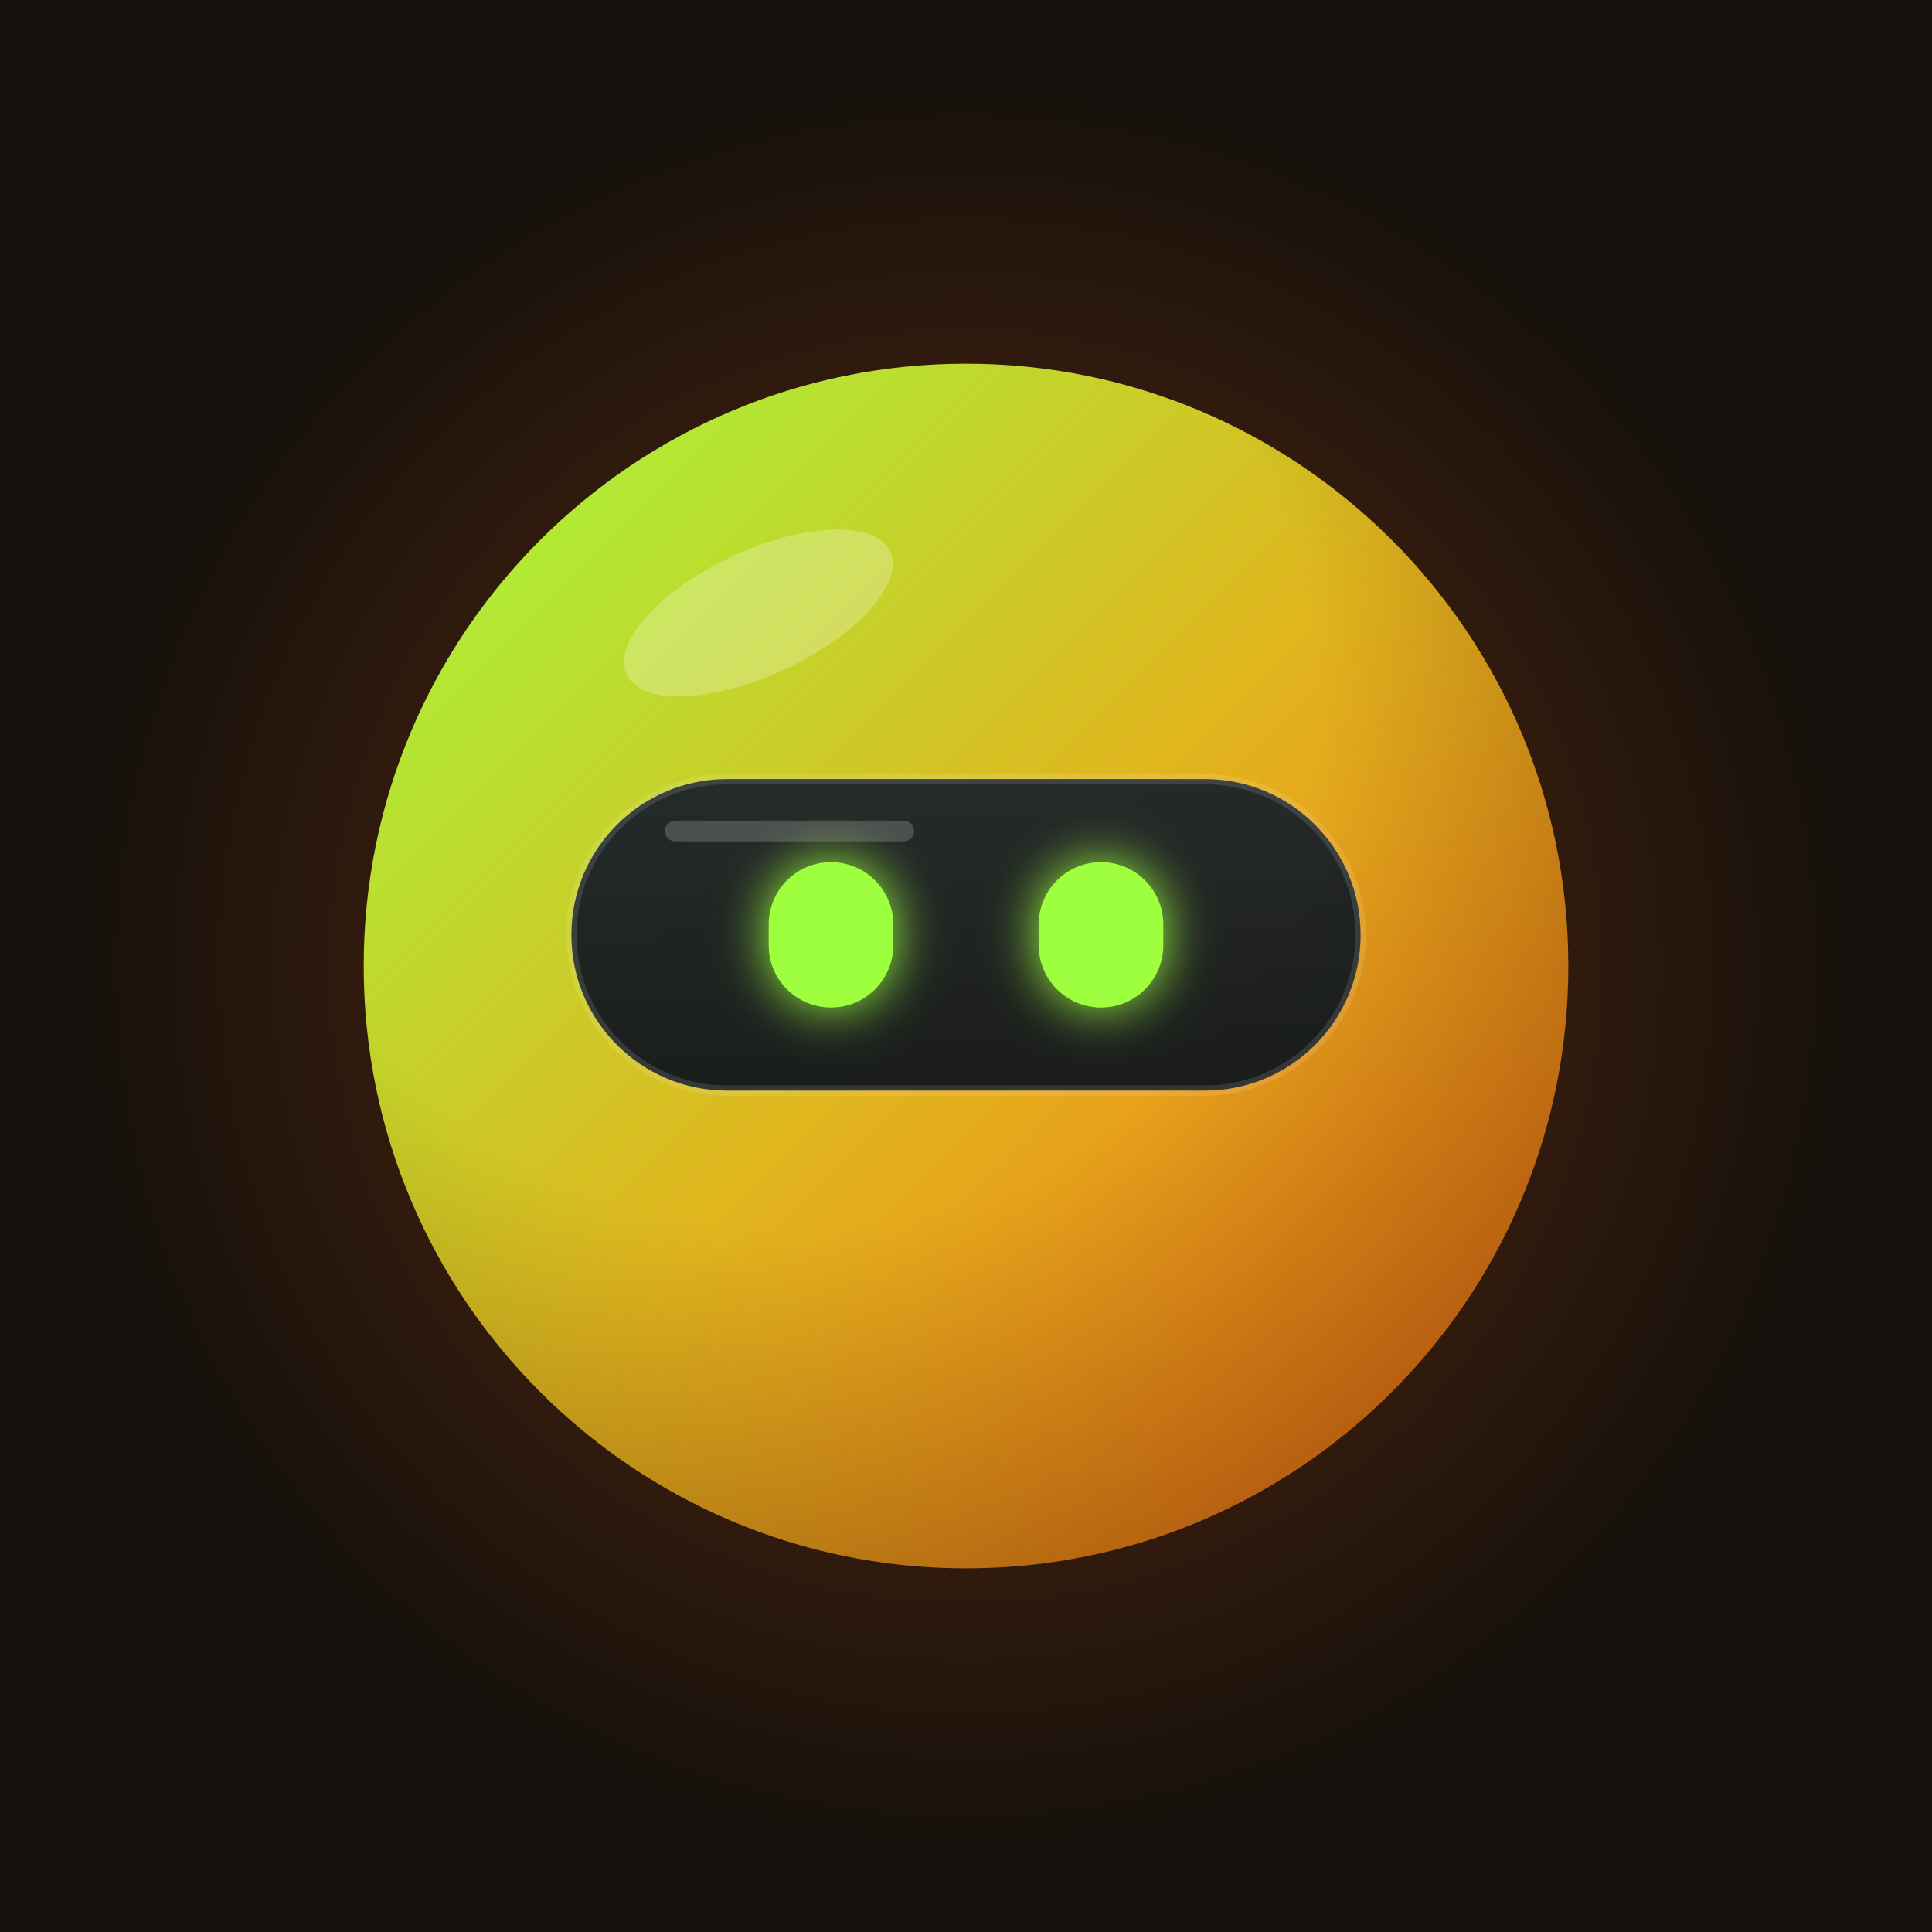
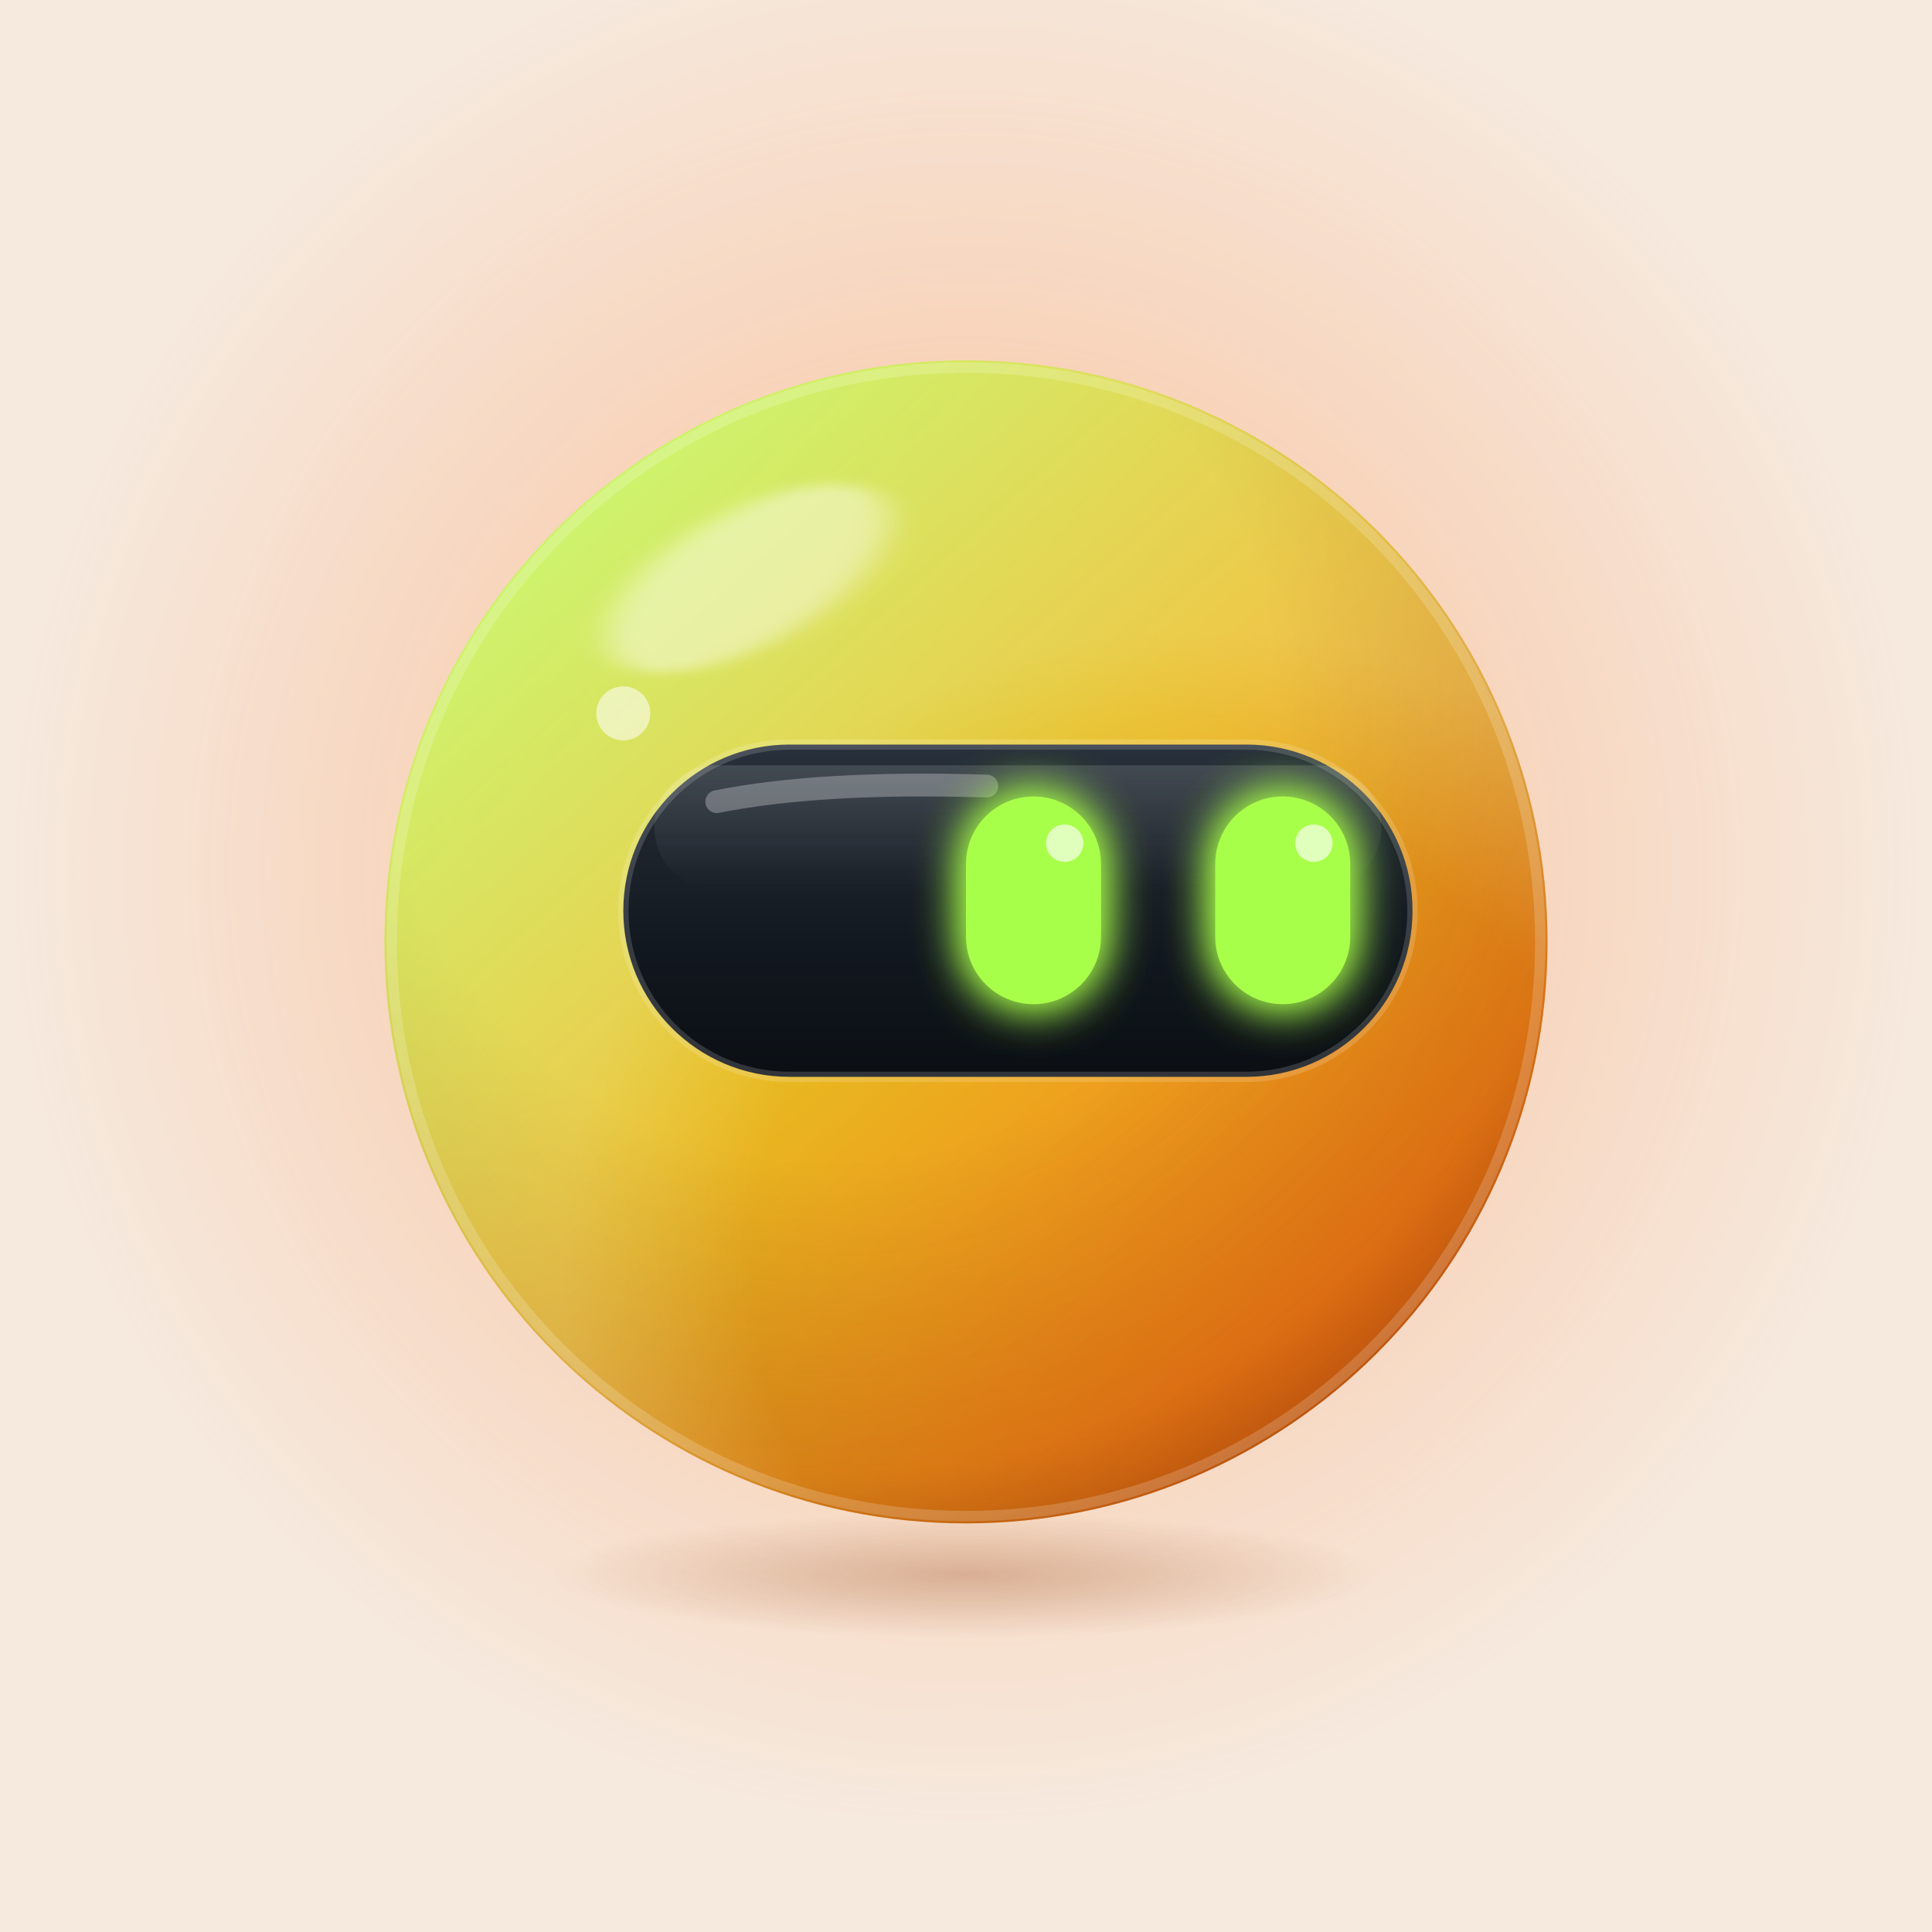
<svg xmlns="http://www.w3.org/2000/svg" viewBox="0 0 160 160">
  <defs>
-     <radialGradient id="g" cx="50%" cy="50%" r="50%">
-       <stop offset="0" stop-color="#ff6a13" stop-opacity=".35" />
-       <stop offset="1" stop-color="#ff6a13" stop-opacity="0" />
-     </radialGradient>
-     <linearGradient id="b" x1="0" y1="0" x2="1" y2="1">
-       <stop offset="0" stop-color="#9dff3c" />
-       <stop offset=".5" stop-color="#e0b51e" />
+     <linearGradient id="b" x1="0.1" y1="0.05" x2="0.9" y2="0.95">
+       <stop offset="0" stop-color="#b4ff5a" />
+       <stop offset=".45" stop-color="#e6bd22" />
      <stop offset="1" stop-color="#ff6a13" />
    </linearGradient>
-     <radialGradient id="s" cx="35%" cy="28%" r="80%">
-       <stop offset=".55" stop-color="#000" stop-opacity="0" />
-       <stop offset="1" stop-color="#000" stop-opacity=".28" />
+     <radialGradient id="shade" cx="38%" cy="30%" r="78%">
+       <stop offset=".5" stop-color="#000" stop-opacity="0" />
+       <stop offset=".85" stop-color="#5a1d00" stop-opacity=".18" />
+       <stop offset="1" stop-color="#3a1200" stop-opacity=".42" />
+     </radialGradient>
+     <radialGradient id="rim" cx="70%" cy="78%" r="55%">
+       <stop offset=".7" stop-color="#fff2c4" stop-opacity="0" />
+       <stop offset="1" stop-color="#fff2c4" stop-opacity=".25" />
    </radialGradient>
    <linearGradient id="v" x1="0" y1="0" x2="0" y2="1">
-       <stop offset="0" stop-color="#1c232b" />
-       <stop offset="1" stop-color="#10151b" />
+       <stop offset="0" stop-color="#28313b" />
+       <stop offset=".6" stop-color="#12181f" />
+       <stop offset="1" stop-color="#0b0f14" />
    </linearGradient>
+     <linearGradient id="glass" x1="0" y1="0" x2="0" y2="1">
+       <stop offset="0" stop-color="#fff" stop-opacity=".22" />
+       <stop offset="1" stop-color="#fff" stop-opacity="0" />
+     </linearGradient>
+     <radialGradient id="ground" cx="50%" cy="50%" r="50%">
+       <stop offset="0" stop-color="#8a3a08" stop-opacity=".28" />
+       <stop offset="1" stop-color="#8a3a08" stop-opacity="0" />
+     </radialGradient>
+     <radialGradient id="halo" cx="50%" cy="45%" r="50%">
+       <stop offset="0" stop-color="#ff7a28" stop-opacity=".42" />
+       <stop offset="1" stop-color="#ff7a28" stop-opacity="0" />
+     </radialGradient>
    <filter id="e" x="-80%" y="-80%" width="260%" height="260%">
-       <feGaussianBlur stdDeviation="2.5" result="b" />
+       <feGaussianBlur stdDeviation="2.2" result="b" />
      <feMerge>
+         <feMergeNode in="b" />
        <feMergeNode in="b" />
        <feMergeNode in="SourceGraphic" />
      </feMerge>
    </filter>
+     <filter id="soft" x="-20%" y="-20%" width="140%" height="140%">
+       <feGaussianBlur stdDeviation="1.2" />
+     </filter>
  </defs>
-   <rect width="160" height="160" fill="#14100c" />
-   <circle cx="80" cy="80" r="76" fill="url(#g)" />
-   <g transform="translate(80 80) scale(0.86) translate(-80 -80)">
-     <circle cx="80" cy="80" r="58" fill="url(#b)" />
-     <circle cx="80" cy="80" r="58" fill="url(#s)" />
-     <ellipse cx="60" cy="46" rx="14" ry="6" fill="#fff" opacity=".25" transform="rotate(-25 60 46)" />
-     <rect x="42" y="62" width="76" height="30" rx="15" fill="url(#v)" opacity=".95" />
-     <rect x="42" y="62" width="76" height="30" rx="15" fill="none" stroke="#fff" stroke-opacity=".12" />
-     <path d="M52 67 L74 67" stroke="#fff" stroke-opacity=".18" stroke-width="2" stroke-linecap="round" />
-     <g filter="url(#e)" fill="#9dff3c">
-       <rect x="61" y="70" width="12" height="14" rx="6" />
-       <rect x="87" y="70" width="12" height="14" rx="6" />
+   <rect width="160" height="160" fill="#f6eadf" />
+   <rect width="160" height="160" fill="url(#halo)" />
+   <g transform="translate(80 78) scale(0.86) translate(-80 -80)">
+     <ellipse cx="80" cy="141" rx="40" ry="6" fill="url(#ground)" />
+     <circle cx="80" cy="80" r="56" fill="url(#b)" />
+     <circle cx="80" cy="80" r="56" fill="url(#shade)" />
+     <circle cx="80" cy="80" r="56" fill="url(#rim)" />
+     <circle cx="80" cy="80" r="55.3" fill="none" stroke="#fff" stroke-opacity=".18" stroke-width="1" />
+     <ellipse cx="59" cy="45" rx="15" ry="6.5" fill="#fff" opacity=".42" transform="rotate(-28 59 45)" filter="url(#soft)" />
+     <circle cx="47" cy="58" r="2.6" fill="#fff" opacity=".55" />
+     <rect x="47" y="61" width="76" height="32" rx="16" fill="url(#v)" />
+     <rect x="47" y="61" width="76" height="32" rx="16" fill="none" stroke="#fff" stroke-opacity=".16" />
+     <path d="M56 66.5 Q66 64.5 82 65" stroke="#fff" stroke-opacity=".28" stroke-width="2.2" stroke-linecap="round" fill="none" />
+     <rect x="50" y="63" width="70" height="12" rx="6" fill="url(#glass)" opacity=".6" />
+     <g filter="url(#e)" fill="#a8ff4a">
+       <rect x="80" y="66" width="13" height="20" rx="6.5" />
+       <rect x="104" y="66" width="13" height="20" rx="6.5" />
+     </g>
+     <g fill="#eaffd0" opacity=".85">
+       <circle cx="89.5" cy="70.5" r="1.8" />
+       <circle cx="113.5" cy="70.5" r="1.8" />
    </g>
  </g>
</svg>
